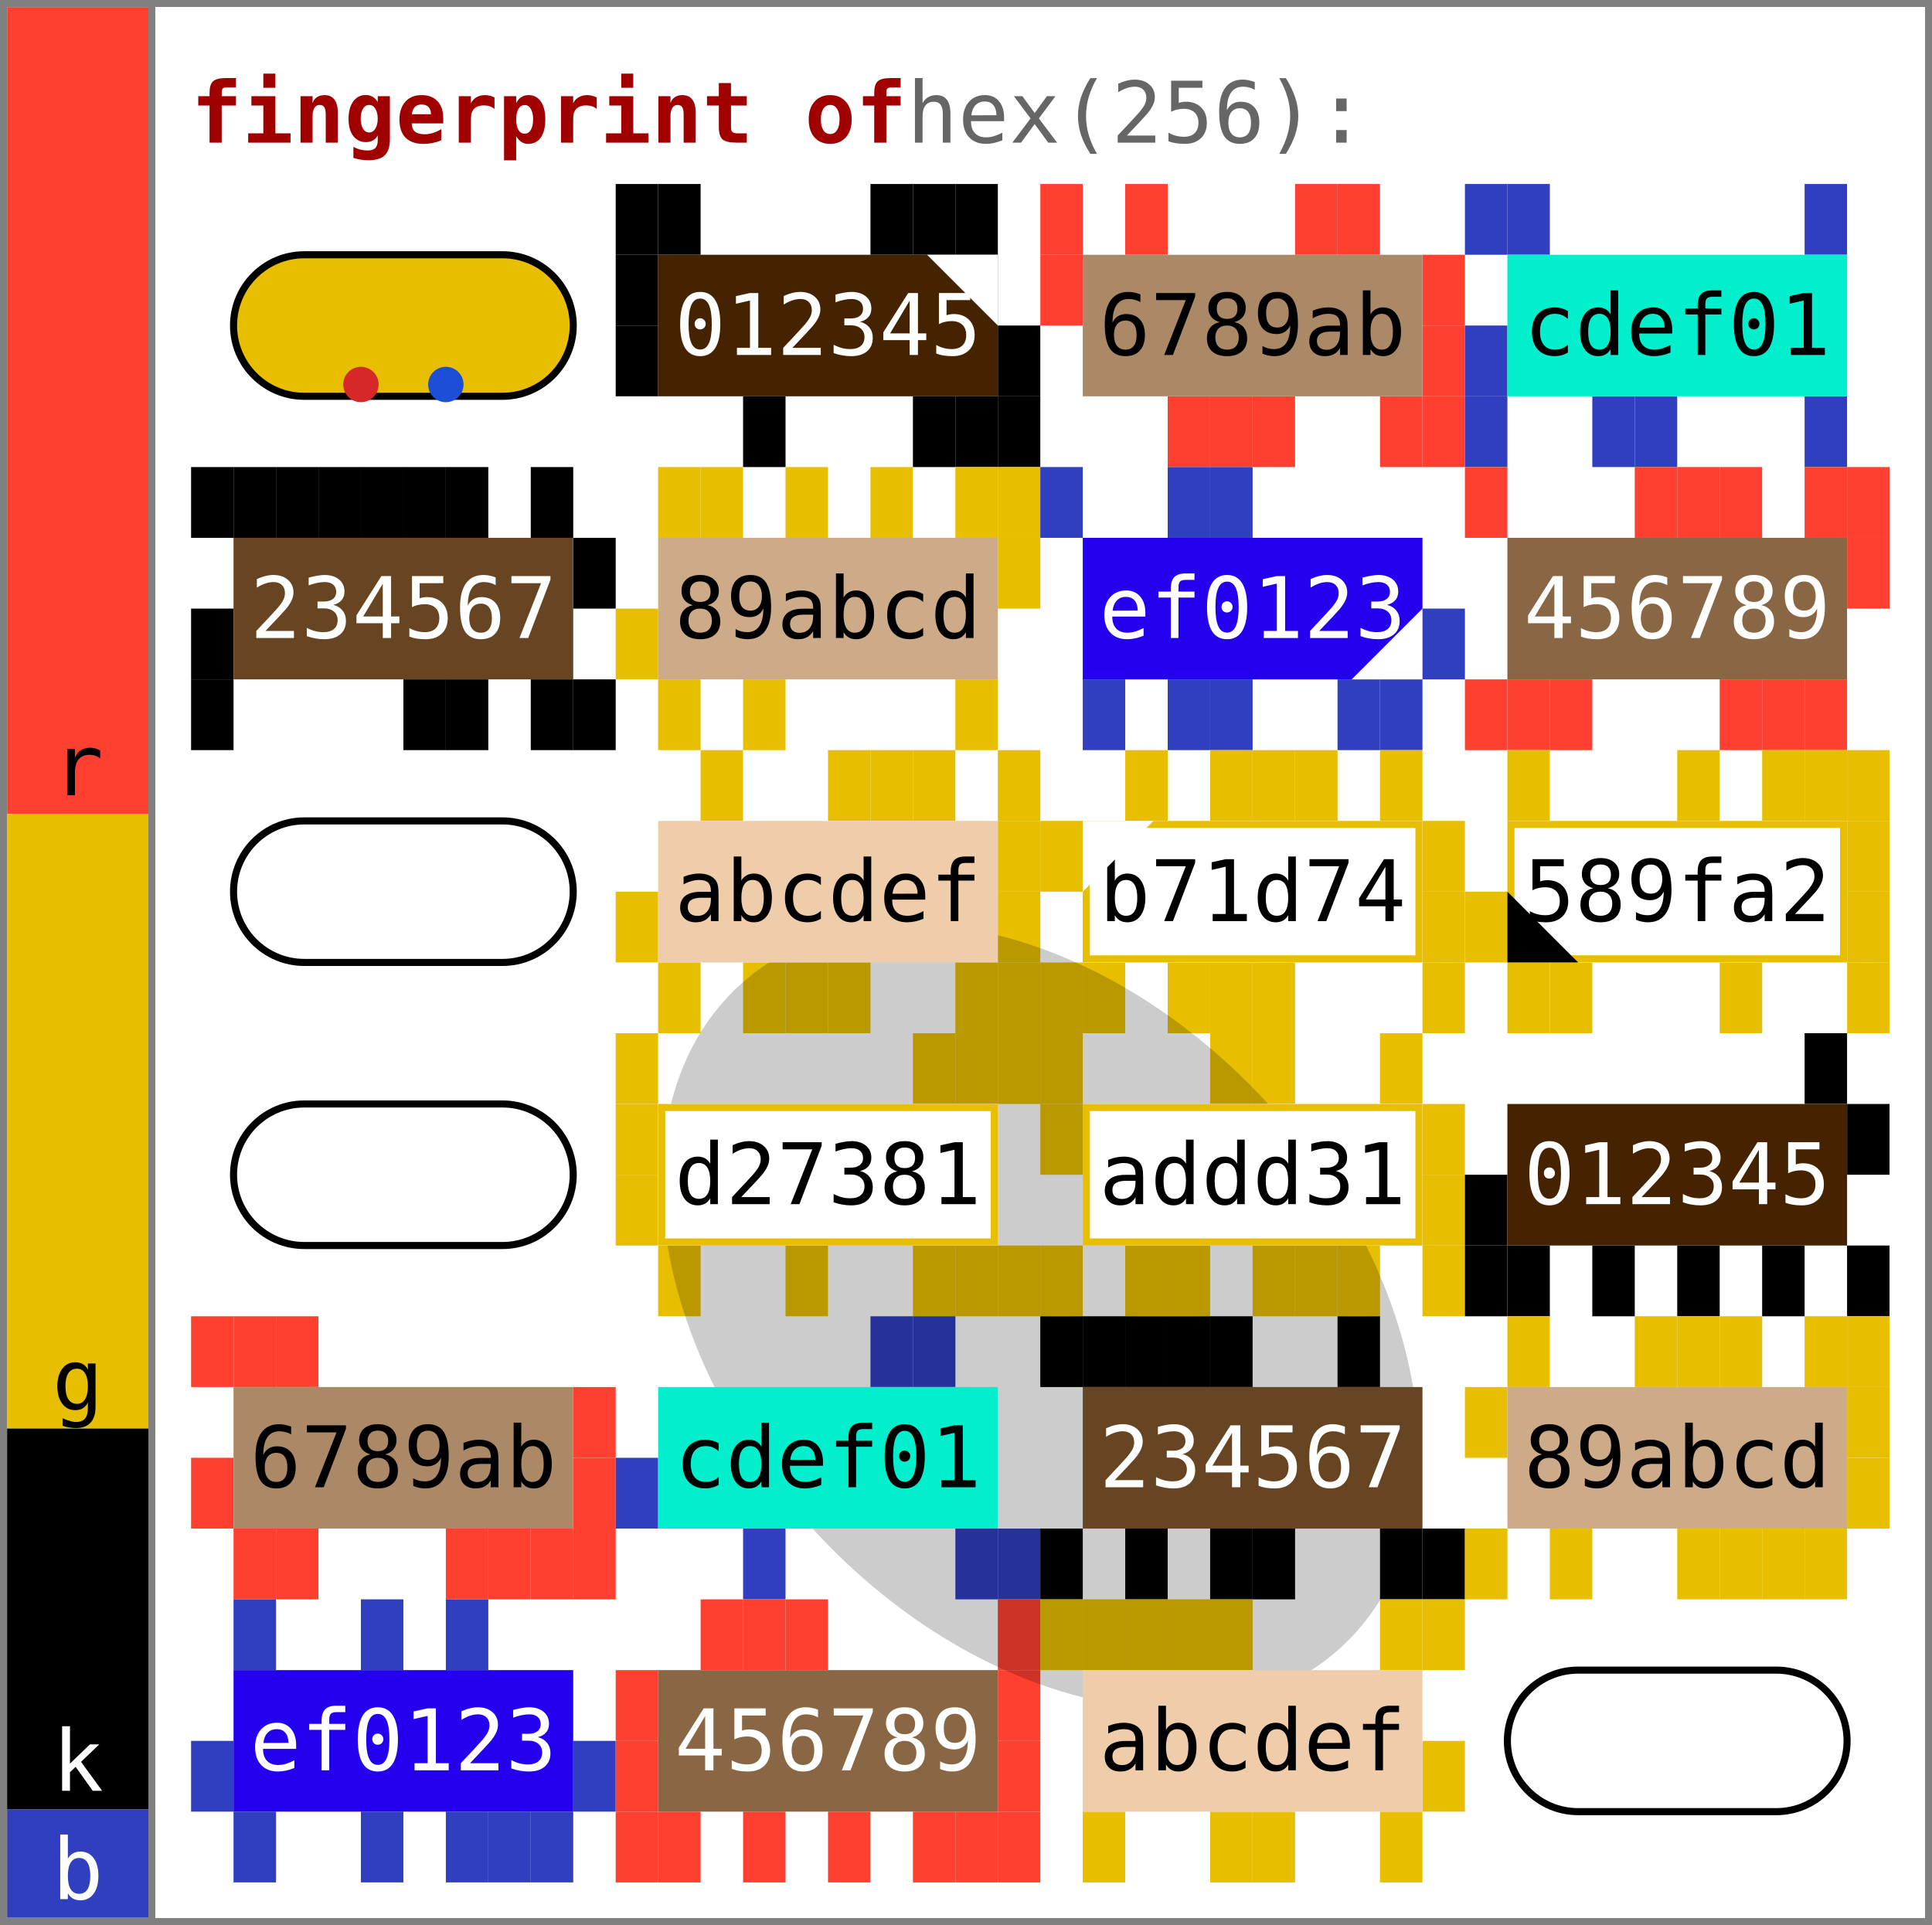
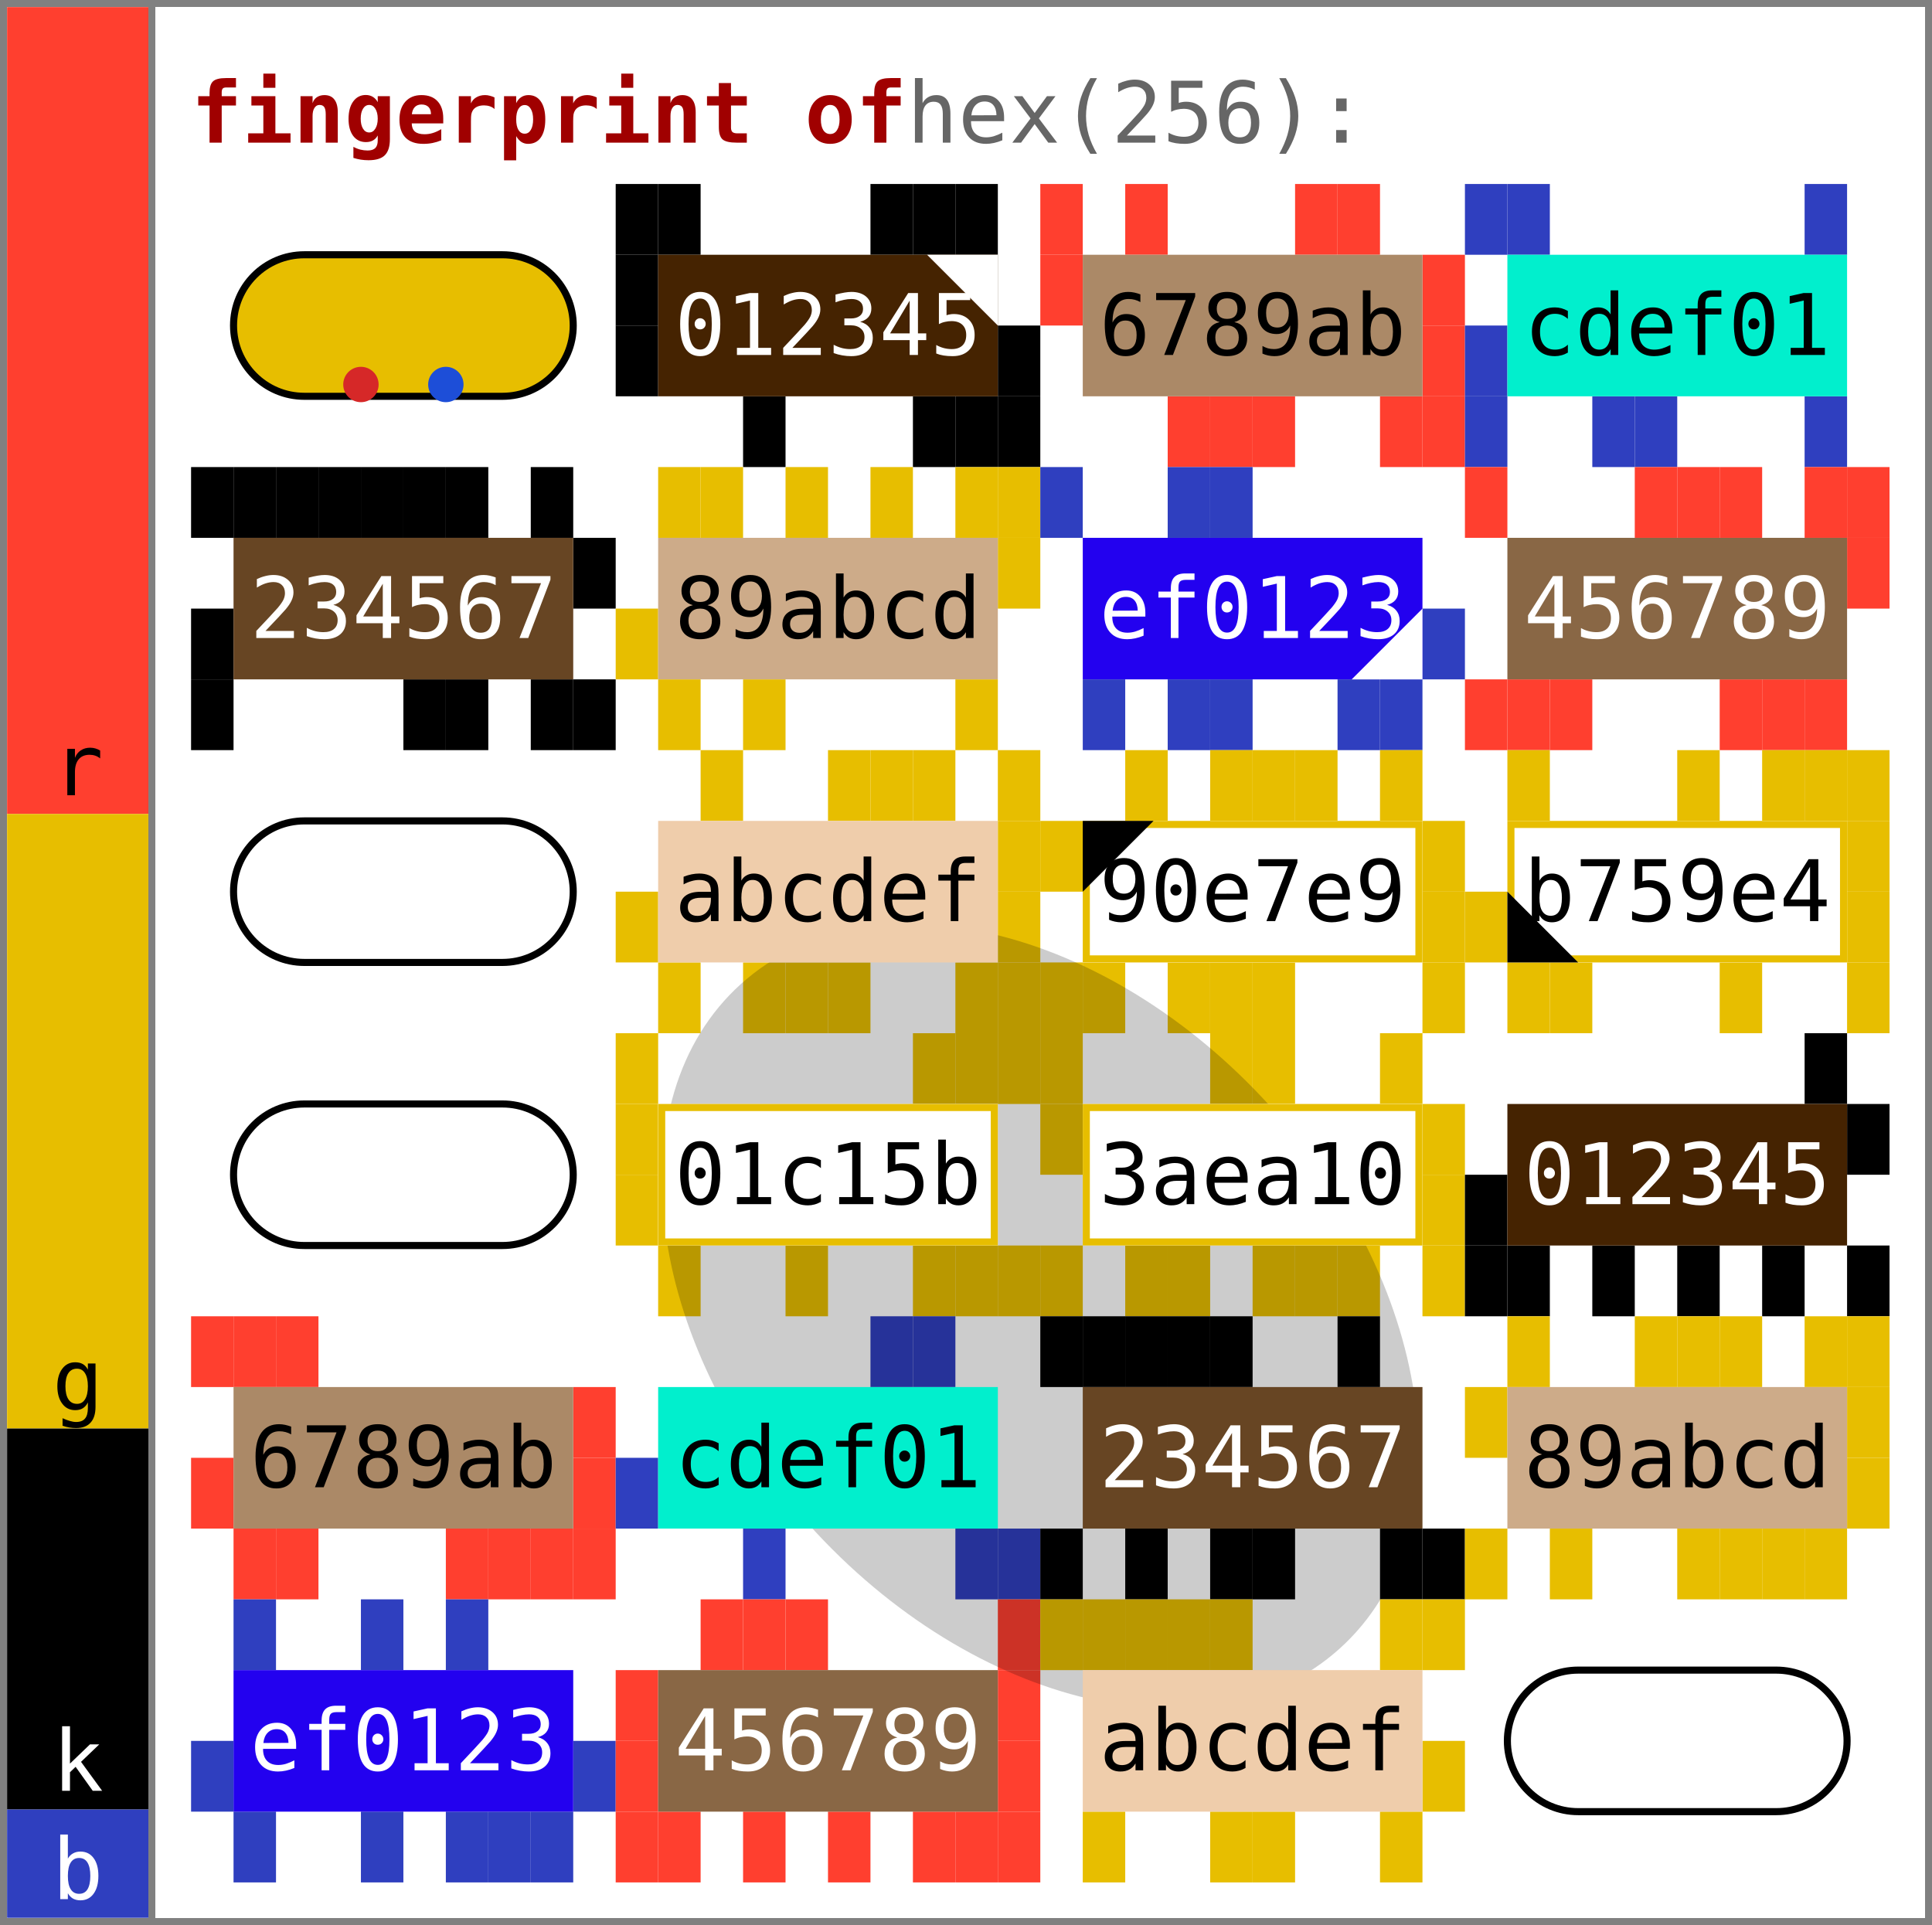
<svg xmlns="http://www.w3.org/2000/svg" width="273.0" height="272.0" viewBox="0 0 273.0 272.0" data-entviz-version="v6" data-entviz-lib="0.6.0" data-input-bytes="256" data-cols="4" data-rows="6" data-truncated="true">
  <defs>
    <clipPath id="grid-clip-c479c3873cc56621-4x6">
      <rect x="27.0" y="26.0" width="240.0" height="240.0" />
    </clipPath>
  </defs>
  <rect x="0" y="0" width="273.0" height="272.0" fill="#ffffff" />
  <g data-channel="grid">
    <rect x="27.0" y="26.0" width="240.0" height="240.0" fill="#ffffff" />
    <g>
      <rect x="87.0" y="26.0" width="6.0" height="10.0" fill="#000000" />
      <rect x="93.0" y="26.0" width="6.0" height="10.0" fill="#000000" />
      <rect x="123.0" y="26.0" width="6.0" height="10.0" fill="#000000" />
      <rect x="129.0" y="26.0" width="6.0" height="10.0" fill="#000000" />
      <rect x="135.0" y="26.0" width="6.0" height="10.0" fill="#000000" />
      <rect x="141.0" y="46.0" width="6.0" height="10.0" fill="#000000" />
      <rect x="141.0" y="56.0" width="6.0" height="10.0" fill="#000000" />
      <rect x="135.0" y="56.0" width="6.0" height="10.0" fill="#000000" />
      <rect x="129.0" y="56.0" width="6.0" height="10.0" fill="#000000" />
      <rect x="105.0" y="56.0" width="6.0" height="10.0" fill="#000000" />
      <rect x="87.0" y="46.0" width="6.0" height="10.0" fill="#000000" />
      <rect x="87.0" y="36.0" width="6.0" height="10.0" fill="#000000" />
      <rect x="147.0" y="26.0" width="6.0" height="10.0" fill="#ff3f2f" />
      <rect x="159.0" y="26.0" width="6.0" height="10.0" fill="#ff3f2f" />
      <rect x="183.0" y="26.0" width="6.0" height="10.0" fill="#ff3f2f" />
      <rect x="189.0" y="26.0" width="6.0" height="10.0" fill="#ff3f2f" />
      <rect x="201.0" y="36.0" width="6.0" height="10.0" fill="#ff3f2f" />
      <rect x="201.0" y="46.0" width="6.0" height="10.0" fill="#ff3f2f" />
      <rect x="201.0" y="56.0" width="6.0" height="10.0" fill="#ff3f2f" />
      <rect x="195.0" y="56.0" width="6.0" height="10.0" fill="#ff3f2f" />
      <rect x="177.0" y="56.0" width="6.0" height="10.0" fill="#ff3f2f" />
      <rect x="171.0" y="56.0" width="6.0" height="10.0" fill="#ff3f2f" />
      <rect x="165.0" y="56.0" width="6.0" height="10.0" fill="#ff3f2f" />
      <rect x="147.0" y="36.0" width="6.0" height="10.0" fill="#ff3f2f" />
      <rect x="207.0" y="26.0" width="6.0" height="10.0" fill="#2f3fbf" />
      <rect x="213.0" y="26.0" width="6.0" height="10.0" fill="#2f3fbf" />
      <rect x="255.0" y="26.0" width="6.0" height="10.0" fill="#2f3fbf" />
      <rect x="255.0" y="56.0" width="6.0" height="10.0" fill="#2f3fbf" />
      <rect x="231.0" y="56.0" width="6.0" height="10.0" fill="#2f3fbf" />
      <rect x="225.0" y="56.0" width="6.0" height="10.0" fill="#2f3fbf" />
      <rect x="207.0" y="56.0" width="6.0" height="10.0" fill="#2f3fbf" />
      <rect x="207.0" y="46.0" width="6.0" height="10.0" fill="#2f3fbf" />
      <rect x="27.0" y="66.0" width="6.0" height="10.0" fill="#000000" />
      <rect x="33.0" y="66.0" width="6.0" height="10.0" fill="#000000" />
      <rect x="39.0" y="66.0" width="6.0" height="10.0" fill="#000000" />
      <rect x="45.0" y="66.0" width="6.0" height="10.0" fill="#000000" />
      <rect x="51.0" y="66.0" width="6.0" height="10.0" fill="#000000" />
      <rect x="57.0" y="66.0" width="6.0" height="10.0" fill="#000000" />
      <rect x="63.0" y="66.0" width="6.0" height="10.0" fill="#000000" />
      <rect x="75.0" y="66.0" width="6.0" height="10.0" fill="#000000" />
      <rect x="81.0" y="76.0" width="6.0" height="10.0" fill="#000000" />
      <rect x="81.0" y="96.0" width="6.0" height="10.0" fill="#000000" />
      <rect x="75.0" y="96.0" width="6.0" height="10.0" fill="#000000" />
      <rect x="63.0" y="96.0" width="6.0" height="10.0" fill="#000000" />
      <rect x="57.0" y="96.0" width="6.0" height="10.0" fill="#000000" />
      <rect x="27.0" y="96.0" width="6.0" height="10.0" fill="#000000" />
      <rect x="27.0" y="86.0" width="6.0" height="10.0" fill="#000000" />
      <rect x="93.0" y="66.0" width="6.0" height="10.0" fill="#e7be00" />
      <rect x="99.0" y="66.0" width="6.0" height="10.0" fill="#e7be00" />
      <rect x="111.0" y="66.0" width="6.0" height="10.0" fill="#e7be00" />
      <rect x="123.0" y="66.0" width="6.0" height="10.0" fill="#e7be00" />
      <rect x="135.0" y="66.0" width="6.0" height="10.0" fill="#e7be00" />
      <rect x="141.0" y="66.0" width="6.0" height="10.0" fill="#e7be00" />
      <rect x="141.0" y="76.0" width="6.0" height="10.0" fill="#e7be00" />
      <rect x="135.0" y="96.0" width="6.0" height="10.0" fill="#e7be00" />
      <rect x="105.0" y="96.0" width="6.0" height="10.0" fill="#e7be00" />
      <rect x="93.0" y="96.0" width="6.0" height="10.0" fill="#e7be00" />
      <rect x="87.0" y="86.0" width="6.0" height="10.0" fill="#e7be00" />
      <rect x="147.0" y="66.0" width="6.0" height="10.0" fill="#2f3fbf" />
      <rect x="165.0" y="66.0" width="6.0" height="10.0" fill="#2f3fbf" />
      <rect x="171.0" y="66.0" width="6.0" height="10.0" fill="#2f3fbf" />
      <rect x="201.0" y="86.0" width="6.0" height="10.0" fill="#2f3fbf" />
      <rect x="195.0" y="96.0" width="6.0" height="10.0" fill="#2f3fbf" />
      <rect x="189.0" y="96.0" width="6.0" height="10.0" fill="#2f3fbf" />
      <rect x="171.0" y="96.0" width="6.0" height="10.0" fill="#2f3fbf" />
      <rect x="165.0" y="96.0" width="6.0" height="10.0" fill="#2f3fbf" />
      <rect x="153.0" y="96.0" width="6.0" height="10.0" fill="#2f3fbf" />
      <rect x="207.0" y="66.0" width="6.0" height="10.0" fill="#ff3f2f" />
      <rect x="231.0" y="66.0" width="6.0" height="10.0" fill="#ff3f2f" />
      <rect x="237.0" y="66.0" width="6.0" height="10.0" fill="#ff3f2f" />
      <rect x="243.0" y="66.0" width="6.0" height="10.0" fill="#ff3f2f" />
      <rect x="255.0" y="66.0" width="6.0" height="10.0" fill="#ff3f2f" />
      <rect x="261.0" y="66.0" width="6.0" height="10.0" fill="#ff3f2f" />
      <rect x="261.0" y="76.0" width="6.0" height="10.0" fill="#ff3f2f" />
      <rect x="255.0" y="96.0" width="6.0" height="10.0" fill="#ff3f2f" />
      <rect x="249.0" y="96.0" width="6.0" height="10.0" fill="#ff3f2f" />
      <rect x="243.0" y="96.0" width="6.0" height="10.0" fill="#ff3f2f" />
      <rect x="219.0" y="96.0" width="6.0" height="10.0" fill="#ff3f2f" />
      <rect x="213.0" y="96.0" width="6.0" height="10.0" fill="#ff3f2f" />
      <rect x="207.0" y="96.0" width="6.0" height="10.0" fill="#ff3f2f" />
      <rect x="99.0" y="106.0" width="6.0" height="10.0" fill="#e7be00" />
      <rect x="117.0" y="106.0" width="6.0" height="10.0" fill="#e7be00" />
      <rect x="123.0" y="106.0" width="6.0" height="10.0" fill="#e7be00" />
      <rect x="129.0" y="106.0" width="6.0" height="10.0" fill="#e7be00" />
      <rect x="141.0" y="106.0" width="6.0" height="10.0" fill="#e7be00" />
      <rect x="141.0" y="116.0" width="6.0" height="10.0" fill="#e7be00" />
      <rect x="141.0" y="126.0" width="6.0" height="10.0" fill="#e7be00" />
      <rect x="141.0" y="136.0" width="6.0" height="10.0" fill="#e7be00" />
      <rect x="135.0" y="136.0" width="6.0" height="10.0" fill="#e7be00" />
      <rect x="117.0" y="136.0" width="6.0" height="10.0" fill="#e7be00" />
      <rect x="111.0" y="136.0" width="6.0" height="10.0" fill="#e7be00" />
      <rect x="105.0" y="136.0" width="6.0" height="10.0" fill="#e7be00" />
      <rect x="93.0" y="136.0" width="6.0" height="10.0" fill="#e7be00" />
      <rect x="87.0" y="126.0" width="6.0" height="10.0" fill="#e7be00" />
      <rect x="159.0" y="106.0" width="6.0" height="10.0" fill="#e7be00" />
      <rect x="171.0" y="106.0" width="6.0" height="10.0" fill="#e7be00" />
      <rect x="177.0" y="106.0" width="6.0" height="10.0" fill="#e7be00" />
      <rect x="183.0" y="106.0" width="6.0" height="10.0" fill="#e7be00" />
      <rect x="195.0" y="106.0" width="6.0" height="10.0" fill="#e7be00" />
      <rect x="201.0" y="116.0" width="6.0" height="10.0" fill="#e7be00" />
      <rect x="201.0" y="126.0" width="6.0" height="10.0" fill="#e7be00" />
      <rect x="201.0" y="136.0" width="6.0" height="10.0" fill="#e7be00" />
      <rect x="177.0" y="136.0" width="6.0" height="10.0" fill="#e7be00" />
      <rect x="171.0" y="136.0" width="6.0" height="10.0" fill="#e7be00" />
      <rect x="165.0" y="136.0" width="6.0" height="10.0" fill="#e7be00" />
      <rect x="153.0" y="136.0" width="6.0" height="10.0" fill="#e7be00" />
      <rect x="147.0" y="136.0" width="6.0" height="10.0" fill="#e7be00" />
      <rect x="147.0" y="116.0" width="6.0" height="10.0" fill="#e7be00" />
      <rect x="213.0" y="106.0" width="6.0" height="10.0" fill="#e7be00" />
      <rect x="237.0" y="106.0" width="6.0" height="10.0" fill="#e7be00" />
      <rect x="249.0" y="106.0" width="6.0" height="10.0" fill="#e7be00" />
      <rect x="255.0" y="106.0" width="6.0" height="10.0" fill="#e7be00" />
      <rect x="261.0" y="106.0" width="6.0" height="10.0" fill="#e7be00" />
      <rect x="261.0" y="116.0" width="6.0" height="10.0" fill="#e7be00" />
      <rect x="261.0" y="126.0" width="6.0" height="10.0" fill="#e7be00" />
      <rect x="261.0" y="136.0" width="6.0" height="10.0" fill="#e7be00" />
      <rect x="243.0" y="136.0" width="6.0" height="10.0" fill="#e7be00" />
      <rect x="219.0" y="136.0" width="6.0" height="10.0" fill="#e7be00" />
      <rect x="213.0" y="136.0" width="6.0" height="10.0" fill="#e7be00" />
      <rect x="207.0" y="126.0" width="6.0" height="10.0" fill="#e7be00" />
      <rect x="87.0" y="146.0" width="6.0" height="10.0" fill="#e7be00" />
      <rect x="129.0" y="146.0" width="6.0" height="10.0" fill="#e7be00" />
      <rect x="135.0" y="146.0" width="6.0" height="10.0" fill="#e7be00" />
      <rect x="141.0" y="146.0" width="6.0" height="10.0" fill="#e7be00" />
      <rect x="141.0" y="176.0" width="6.0" height="10.0" fill="#e7be00" />
      <rect x="135.0" y="176.0" width="6.0" height="10.0" fill="#e7be00" />
      <rect x="129.0" y="176.0" width="6.0" height="10.0" fill="#e7be00" />
      <rect x="111.0" y="176.0" width="6.0" height="10.0" fill="#e7be00" />
      <rect x="93.0" y="176.0" width="6.0" height="10.0" fill="#e7be00" />
      <rect x="87.0" y="166.0" width="6.0" height="10.0" fill="#e7be00" />
      <rect x="87.0" y="156.0" width="6.0" height="10.0" fill="#e7be00" />
      <rect x="147.0" y="146.0" width="6.0" height="10.0" fill="#e7be00" />
      <rect x="171.0" y="146.0" width="6.0" height="10.0" fill="#e7be00" />
      <rect x="177.0" y="146.0" width="6.0" height="10.0" fill="#e7be00" />
      <rect x="195.0" y="146.0" width="6.0" height="10.0" fill="#e7be00" />
      <rect x="201.0" y="156.0" width="6.0" height="10.0" fill="#e7be00" />
      <rect x="201.0" y="166.0" width="6.0" height="10.0" fill="#e7be00" />
      <rect x="201.0" y="176.0" width="6.0" height="10.0" fill="#e7be00" />
      <rect x="189.0" y="176.0" width="6.0" height="10.0" fill="#e7be00" />
      <rect x="183.0" y="176.0" width="6.0" height="10.0" fill="#e7be00" />
      <rect x="177.0" y="176.0" width="6.0" height="10.0" fill="#e7be00" />
      <rect x="165.0" y="176.0" width="6.0" height="10.0" fill="#e7be00" />
      <rect x="159.0" y="176.0" width="6.0" height="10.0" fill="#e7be00" />
      <rect x="147.0" y="176.0" width="6.0" height="10.0" fill="#e7be00" />
      <rect x="147.0" y="156.0" width="6.0" height="10.0" fill="#e7be00" />
      <rect x="255.0" y="146.0" width="6.0" height="10.0" fill="#000000" />
      <rect x="261.0" y="156.0" width="6.0" height="10.0" fill="#000000" />
      <rect x="261.0" y="176.0" width="6.0" height="10.0" fill="#000000" />
      <rect x="249.0" y="176.0" width="6.0" height="10.0" fill="#000000" />
      <rect x="237.0" y="176.0" width="6.0" height="10.0" fill="#000000" />
      <rect x="225.0" y="176.0" width="6.0" height="10.0" fill="#000000" />
      <rect x="213.0" y="176.0" width="6.0" height="10.0" fill="#000000" />
      <rect x="207.0" y="176.0" width="6.0" height="10.0" fill="#000000" />
      <rect x="207.0" y="166.0" width="6.0" height="10.0" fill="#000000" />
      <rect x="27.0" y="186.0" width="6.0" height="10.0" fill="#ff3f2f" />
      <rect x="33.0" y="186.0" width="6.0" height="10.0" fill="#ff3f2f" />
      <rect x="39.0" y="186.0" width="6.0" height="10.0" fill="#ff3f2f" />
      <rect x="81.0" y="196.0" width="6.0" height="10.0" fill="#ff3f2f" />
      <rect x="81.0" y="206.0" width="6.0" height="10.0" fill="#ff3f2f" />
      <rect x="81.0" y="216.0" width="6.0" height="10.0" fill="#ff3f2f" />
      <rect x="75.0" y="216.0" width="6.0" height="10.0" fill="#ff3f2f" />
      <rect x="69.0" y="216.0" width="6.0" height="10.0" fill="#ff3f2f" />
      <rect x="63.0" y="216.0" width="6.0" height="10.0" fill="#ff3f2f" />
      <rect x="39.0" y="216.0" width="6.0" height="10.0" fill="#ff3f2f" />
      <rect x="33.0" y="216.0" width="6.0" height="10.0" fill="#ff3f2f" />
      <rect x="27.0" y="206.0" width="6.0" height="10.0" fill="#ff3f2f" />
      <rect x="123.0" y="186.0" width="6.0" height="10.0" fill="#2f3fbf" />
      <rect x="129.0" y="186.0" width="6.0" height="10.0" fill="#2f3fbf" />
      <rect x="141.0" y="216.0" width="6.0" height="10.0" fill="#2f3fbf" />
      <rect x="135.0" y="216.0" width="6.0" height="10.0" fill="#2f3fbf" />
      <rect x="105.0" y="216.0" width="6.0" height="10.0" fill="#2f3fbf" />
      <rect x="87.0" y="206.0" width="6.0" height="10.0" fill="#2f3fbf" />
      <rect x="147.0" y="186.0" width="6.0" height="10.0" fill="#000000" />
      <rect x="153.0" y="186.0" width="6.0" height="10.0" fill="#000000" />
      <rect x="159.0" y="186.0" width="6.0" height="10.0" fill="#000000" />
      <rect x="165.0" y="186.0" width="6.0" height="10.0" fill="#000000" />
      <rect x="171.0" y="186.0" width="6.0" height="10.0" fill="#000000" />
      <rect x="189.0" y="186.0" width="6.0" height="10.0" fill="#000000" />
      <rect x="201.0" y="216.0" width="6.0" height="10.0" fill="#000000" />
      <rect x="195.0" y="216.0" width="6.0" height="10.0" fill="#000000" />
      <rect x="177.0" y="216.0" width="6.0" height="10.0" fill="#000000" />
      <rect x="171.0" y="216.0" width="6.0" height="10.0" fill="#000000" />
      <rect x="159.0" y="216.0" width="6.0" height="10.0" fill="#000000" />
      <rect x="147.0" y="216.0" width="6.0" height="10.0" fill="#000000" />
      <rect x="213.0" y="186.0" width="6.0" height="10.0" fill="#e7be00" />
      <rect x="231.0" y="186.0" width="6.0" height="10.0" fill="#e7be00" />
      <rect x="237.0" y="186.0" width="6.0" height="10.0" fill="#e7be00" />
      <rect x="243.0" y="186.0" width="6.0" height="10.0" fill="#e7be00" />
      <rect x="255.0" y="186.0" width="6.0" height="10.0" fill="#e7be00" />
      <rect x="261.0" y="186.0" width="6.0" height="10.0" fill="#e7be00" />
      <rect x="261.0" y="196.0" width="6.0" height="10.0" fill="#e7be00" />
      <rect x="261.0" y="206.0" width="6.0" height="10.0" fill="#e7be00" />
      <rect x="255.0" y="216.0" width="6.0" height="10.0" fill="#e7be00" />
      <rect x="249.0" y="216.0" width="6.0" height="10.0" fill="#e7be00" />
      <rect x="243.0" y="216.0" width="6.0" height="10.0" fill="#e7be00" />
      <rect x="237.0" y="216.0" width="6.0" height="10.0" fill="#e7be00" />
      <rect x="219.0" y="216.0" width="6.0" height="10.0" fill="#e7be00" />
      <rect x="207.0" y="216.0" width="6.0" height="10.0" fill="#e7be00" />
      <rect x="207.0" y="196.0" width="6.0" height="10.0" fill="#e7be00" />
      <rect x="33.0" y="226.0" width="6.0" height="10.0" fill="#2f3fbf" />
      <rect x="51.0" y="226.0" width="6.0" height="10.0" fill="#2f3fbf" />
      <rect x="63.0" y="226.0" width="6.0" height="10.0" fill="#2f3fbf" />
      <rect x="81.0" y="246.0" width="6.0" height="10.0" fill="#2f3fbf" />
      <rect x="75.0" y="256.0" width="6.0" height="10.0" fill="#2f3fbf" />
      <rect x="69.0" y="256.0" width="6.0" height="10.0" fill="#2f3fbf" />
      <rect x="63.0" y="256.0" width="6.0" height="10.0" fill="#2f3fbf" />
      <rect x="51.0" y="256.0" width="6.0" height="10.0" fill="#2f3fbf" />
      <rect x="33.0" y="256.0" width="6.0" height="10.0" fill="#2f3fbf" />
      <rect x="27.0" y="246.0" width="6.0" height="10.0" fill="#2f3fbf" />
      <rect x="99.0" y="226.0" width="6.0" height="10.0" fill="#ff3f2f" />
      <rect x="105.0" y="226.0" width="6.0" height="10.0" fill="#ff3f2f" />
      <rect x="111.0" y="226.0" width="6.0" height="10.0" fill="#ff3f2f" />
      <rect x="141.0" y="226.0" width="6.0" height="10.0" fill="#ff3f2f" />
      <rect x="141.0" y="236.0" width="6.0" height="10.0" fill="#ff3f2f" />
      <rect x="141.0" y="246.0" width="6.0" height="10.0" fill="#ff3f2f" />
      <rect x="141.0" y="256.0" width="6.0" height="10.0" fill="#ff3f2f" />
      <rect x="135.0" y="256.0" width="6.0" height="10.0" fill="#ff3f2f" />
      <rect x="129.0" y="256.0" width="6.0" height="10.0" fill="#ff3f2f" />
      <rect x="117.0" y="256.0" width="6.0" height="10.0" fill="#ff3f2f" />
      <rect x="105.0" y="256.0" width="6.0" height="10.0" fill="#ff3f2f" />
      <rect x="93.0" y="256.0" width="6.0" height="10.0" fill="#ff3f2f" />
      <rect x="87.0" y="256.0" width="6.0" height="10.0" fill="#ff3f2f" />
      <rect x="87.0" y="246.0" width="6.0" height="10.0" fill="#ff3f2f" />
      <rect x="87.0" y="236.0" width="6.0" height="10.0" fill="#ff3f2f" />
      <rect x="147.0" y="226.0" width="6.0" height="10.0" fill="#e7be00" />
      <rect x="153.0" y="226.0" width="6.0" height="10.0" fill="#e7be00" />
      <rect x="159.0" y="226.0" width="6.0" height="10.0" fill="#e7be00" />
      <rect x="165.0" y="226.0" width="6.0" height="10.0" fill="#e7be00" />
      <rect x="171.0" y="226.0" width="6.0" height="10.0" fill="#e7be00" />
      <rect x="195.0" y="226.0" width="6.0" height="10.0" fill="#e7be00" />
      <rect x="201.0" y="226.0" width="6.0" height="10.0" fill="#e7be00" />
      <rect x="201.0" y="246.0" width="6.0" height="10.0" fill="#e7be00" />
      <rect x="195.0" y="256.0" width="6.0" height="10.0" fill="#e7be00" />
      <rect x="177.0" y="256.0" width="6.0" height="10.0" fill="#e7be00" />
      <rect x="171.0" y="256.0" width="6.0" height="10.0" fill="#e7be00" />
      <rect x="153.0" y="256.0" width="6.0" height="10.0" fill="#e7be00" />
    </g>
    <g clip-path="url(#grid-clip-c479c3873cc56621-4x6)" data-channel="ellipse" data-ellipse-anchor-x="147.0" data-ellipse-anchor-y="186.0" data-ellipse-rx="63.199999999999996" data-ellipse-ry="44.0" data-ellipse-rotation-deg="48.0">
      <ellipse cx="147.0" cy="186.0" rx="63.2" ry="44.0" transform="rotate(48.0 147.0 186.0)" fill="#000000" fill-opacity="0.2" />
    </g>
    <g>
      <g data-channel="cell" data-cell-index="0" data-cell-row="0" data-cell-col="0" data-cell-blank="true" data-cell-blank-map="true">
        <rect x="33.0" y="36.0" width="48.0" height="20.0" rx="10.0" ry="10.0" fill="#e7be00" stroke="#000000" stroke-width="1" />
        <circle cx="51.0" cy="54.333" r="2.5" fill="#d62828" data-blank-map-max="true" />
        <circle cx="63.0" cy="54.333" r="2.5" fill="#1d4ed8" data-blank-map-min="true" />
      </g>
      <g data-channel="cell" data-cell-index="1" data-cell-row="0" data-cell-col="1" data-cell-quartile="2">
        <rect x="93.0" y="36.0" width="48.0" height="20.0" fill="#452301" />
        <text x="117.0" y="46.0" fill="#ffffff" style="font-family: &quot;JetBrains Mono&quot;, &quot;Menlo&quot;, &quot;Consolas&quot;, &quot;DejaVu Sans Mono&quot;, &quot;Liberation Mono&quot;, &quot;Roboto Mono&quot;, &quot;Noto Sans Mono&quot;, monospace; font-size: 12.0px;" text-anchor="middle" dominant-baseline="central">012345</text>
        <polygon points="141.0,36.0 131.0,36.0 141.0,46.0" fill="#ffffff" />
      </g>
      <g data-channel="cell" data-cell-index="2" data-cell-row="0" data-cell-col="2">
        <rect x="153.0" y="36.0" width="48.0" height="20.0" fill="#ab8967" />
        <text x="177.0" y="46.0" fill="#000000" style="font-family: &quot;JetBrains Mono&quot;, &quot;Menlo&quot;, &quot;Consolas&quot;, &quot;DejaVu Sans Mono&quot;, &quot;Liberation Mono&quot;, &quot;Roboto Mono&quot;, &quot;Noto Sans Mono&quot;, monospace; font-size: 12.0px;" text-anchor="middle" dominant-baseline="central">6789ab</text>
      </g>
      <g data-channel="cell" data-cell-index="3" data-cell-row="0" data-cell-col="3">
        <rect x="213.0" y="36.0" width="48.0" height="20.0" fill="#01efcd" />
        <text x="237.0" y="46.0" fill="#000000" style="font-family: &quot;JetBrains Mono&quot;, &quot;Menlo&quot;, &quot;Consolas&quot;, &quot;DejaVu Sans Mono&quot;, &quot;Liberation Mono&quot;, &quot;Roboto Mono&quot;, &quot;Noto Sans Mono&quot;, monospace; font-size: 12.0px;" text-anchor="middle" dominant-baseline="central">cdef01</text>
      </g>
      <g data-channel="cell" data-cell-index="4" data-cell-row="1" data-cell-col="0">
        <rect x="33.0" y="76.0" width="48.0" height="20.0" fill="#674523" />
        <text x="57.0" y="86.0" fill="#ffffff" style="font-family: &quot;JetBrains Mono&quot;, &quot;Menlo&quot;, &quot;Consolas&quot;, &quot;DejaVu Sans Mono&quot;, &quot;Liberation Mono&quot;, &quot;Roboto Mono&quot;, &quot;Noto Sans Mono&quot;, monospace; font-size: 12.0px;" text-anchor="middle" dominant-baseline="central">234567</text>
      </g>
      <g data-channel="cell" data-cell-index="5" data-cell-row="1" data-cell-col="1">
        <rect x="93.0" y="76.0" width="48.0" height="20.0" fill="#cdab89" />
        <text x="117.0" y="86.0" fill="#000000" style="font-family: &quot;JetBrains Mono&quot;, &quot;Menlo&quot;, &quot;Consolas&quot;, &quot;DejaVu Sans Mono&quot;, &quot;Liberation Mono&quot;, &quot;Roboto Mono&quot;, &quot;Noto Sans Mono&quot;, monospace; font-size: 12.0px;" text-anchor="middle" dominant-baseline="central">89abcd</text>
      </g>
      <g data-channel="cell" data-cell-index="6" data-cell-row="1" data-cell-col="2" data-cell-quartile="3">
        <rect x="153.0" y="76.0" width="48.0" height="20.0" fill="#2301ef" />
        <text x="177.0" y="86.0" fill="#ffffff" style="font-family: &quot;JetBrains Mono&quot;, &quot;Menlo&quot;, &quot;Consolas&quot;, &quot;DejaVu Sans Mono&quot;, &quot;Liberation Mono&quot;, &quot;Roboto Mono&quot;, &quot;Noto Sans Mono&quot;, monospace; font-size: 12.0px;" text-anchor="middle" dominant-baseline="central">ef0123</text>
        <polygon points="201.0,96.0 201.0,86.0 191.0,96.0" fill="#ffffff" />
      </g>
      <g data-channel="cell" data-cell-index="7" data-cell-row="1" data-cell-col="3">
        <rect x="213.0" y="76.0" width="48.0" height="20.0" fill="#896745" />
        <text x="237.0" y="86.0" fill="#ffffff" style="font-family: &quot;JetBrains Mono&quot;, &quot;Menlo&quot;, &quot;Consolas&quot;, &quot;DejaVu Sans Mono&quot;, &quot;Liberation Mono&quot;, &quot;Roboto Mono&quot;, &quot;Noto Sans Mono&quot;, monospace; font-size: 12.0px;" text-anchor="middle" dominant-baseline="central">456789</text>
      </g>
      <g data-channel="cell" data-cell-index="8" data-cell-row="2" data-cell-col="0" data-cell-blank="true">
        <rect x="33.0" y="116.0" width="48.0" height="20.0" rx="10.0" ry="10.0" fill="none" stroke="#000000" stroke-width="1" />
      </g>
      <g data-channel="cell" data-cell-index="9" data-cell-row="2" data-cell-col="1">
        <rect x="93.0" y="116.0" width="48.0" height="20.0" fill="#efcdab" />
        <text x="117.0" y="126.0" fill="#000000" style="font-family: &quot;JetBrains Mono&quot;, &quot;Menlo&quot;, &quot;Consolas&quot;, &quot;DejaVu Sans Mono&quot;, &quot;Liberation Mono&quot;, &quot;Roboto Mono&quot;, &quot;Noto Sans Mono&quot;, monospace; font-size: 12.0px;" text-anchor="middle" dominant-baseline="central">abcdef</text>
      </g>
      <g data-channel="cell" data-cell-index="10" data-cell-row="2" data-cell-col="2" data-cell-fingerprint="true" data-cell-quartile="1">
        <rect x="153.0" y="116.0" width="48.0" height="20.0" fill="#ffffff" />
        <rect x="153.5" y="116.5" width="47.0" height="19.0" fill="none" stroke="#e7be00" stroke-width="1" />
-         <text x="177.0" y="126.0" fill="#000000" style="font-family: &quot;JetBrains Mono&quot;, &quot;Menlo&quot;, &quot;Consolas&quot;, &quot;DejaVu Sans Mono&quot;, &quot;Liberation Mono&quot;, &quot;Roboto Mono&quot;, &quot;Noto Sans Mono&quot;, monospace; font-size: 12.0px;" text-anchor="middle" dominant-baseline="central">b71d74</text>
-         <polygon points="153.0,116.0 163.0,116.0 153.0,126.0" fill="#ffffff" />
+         <text x="177.0" y="126.0" fill="#000000" style="font-family: &quot;JetBrains Mono&quot;, &quot;Menlo&quot;, &quot;Consolas&quot;, &quot;DejaVu Sans Mono&quot;, &quot;Liberation Mono&quot;, &quot;Roboto Mono&quot;, &quot;Noto Sans Mono&quot;, monospace; font-size: 12.0px;" text-anchor="middle" dominant-baseline="central">90e7e9</text>
+         <polygon points="153.0,116.0 163.0,116.0 153.0,126.0" fill="#000000" />
      </g>
      <g data-channel="cell" data-cell-index="11" data-cell-row="2" data-cell-col="3" data-cell-fingerprint="true" data-cell-quartile="4">
        <rect x="213.0" y="116.0" width="48.0" height="20.0" fill="#ffffff" />
        <rect x="213.5" y="116.5" width="47.0" height="19.0" fill="none" stroke="#e7be00" stroke-width="1" />
-         <text x="237.0" y="126.0" fill="#000000" style="font-family: &quot;JetBrains Mono&quot;, &quot;Menlo&quot;, &quot;Consolas&quot;, &quot;DejaVu Sans Mono&quot;, &quot;Liberation Mono&quot;, &quot;Roboto Mono&quot;, &quot;Noto Sans Mono&quot;, monospace; font-size: 12.0px;" text-anchor="middle" dominant-baseline="central">589fa2</text>
+         <text x="237.0" y="126.0" fill="#000000" style="font-family: &quot;JetBrains Mono&quot;, &quot;Menlo&quot;, &quot;Consolas&quot;, &quot;DejaVu Sans Mono&quot;, &quot;Liberation Mono&quot;, &quot;Roboto Mono&quot;, &quot;Noto Sans Mono&quot;, monospace; font-size: 12.0px;" text-anchor="middle" dominant-baseline="central">b759e4</text>
        <polygon points="213.0,136.0 213.0,126.0 223.0,136.0" fill="#000000" />
      </g>
      <g data-channel="cell" data-cell-index="12" data-cell-row="3" data-cell-col="0" data-cell-blank="true">
        <rect x="33.0" y="156.0" width="48.0" height="20.0" rx="10.0" ry="10.0" fill="none" stroke="#000000" stroke-width="1" />
      </g>
      <g data-channel="cell" data-cell-index="13" data-cell-row="3" data-cell-col="1" data-cell-fingerprint="true">
        <rect x="93.0" y="156.0" width="48.0" height="20.0" fill="#ffffff" />
        <rect x="93.5" y="156.5" width="47.0" height="19.0" fill="none" stroke="#e7be00" stroke-width="1" />
-         <text x="117.0" y="166.0" fill="#000000" style="font-family: &quot;JetBrains Mono&quot;, &quot;Menlo&quot;, &quot;Consolas&quot;, &quot;DejaVu Sans Mono&quot;, &quot;Liberation Mono&quot;, &quot;Roboto Mono&quot;, &quot;Noto Sans Mono&quot;, monospace; font-size: 12.0px;" text-anchor="middle" dominant-baseline="central">d27381</text>
+         <text x="117.0" y="166.0" fill="#000000" style="font-family: &quot;JetBrains Mono&quot;, &quot;Menlo&quot;, &quot;Consolas&quot;, &quot;DejaVu Sans Mono&quot;, &quot;Liberation Mono&quot;, &quot;Roboto Mono&quot;, &quot;Noto Sans Mono&quot;, monospace; font-size: 12.0px;" text-anchor="middle" dominant-baseline="central">01c15b</text>
      </g>
      <g data-channel="cell" data-cell-index="14" data-cell-row="3" data-cell-col="2" data-cell-fingerprint="true">
        <rect x="153.0" y="156.0" width="48.0" height="20.0" fill="#ffffff" />
        <rect x="153.5" y="156.5" width="47.0" height="19.0" fill="none" stroke="#e7be00" stroke-width="1" />
-         <text x="177.0" y="166.0" fill="#000000" style="font-family: &quot;JetBrains Mono&quot;, &quot;Menlo&quot;, &quot;Consolas&quot;, &quot;DejaVu Sans Mono&quot;, &quot;Liberation Mono&quot;, &quot;Roboto Mono&quot;, &quot;Noto Sans Mono&quot;, monospace; font-size: 12.0px;" text-anchor="middle" dominant-baseline="central">addd31</text>
+         <text x="177.0" y="166.0" fill="#000000" style="font-family: &quot;JetBrains Mono&quot;, &quot;Menlo&quot;, &quot;Consolas&quot;, &quot;DejaVu Sans Mono&quot;, &quot;Liberation Mono&quot;, &quot;Roboto Mono&quot;, &quot;Noto Sans Mono&quot;, monospace; font-size: 12.0px;" text-anchor="middle" dominant-baseline="central">3aea10</text>
      </g>
      <g data-channel="cell" data-cell-index="15" data-cell-row="3" data-cell-col="3">
        <rect x="213.0" y="156.0" width="48.0" height="20.0" fill="#452301" />
        <text x="237.0" y="166.0" fill="#ffffff" style="font-family: &quot;JetBrains Mono&quot;, &quot;Menlo&quot;, &quot;Consolas&quot;, &quot;DejaVu Sans Mono&quot;, &quot;Liberation Mono&quot;, &quot;Roboto Mono&quot;, &quot;Noto Sans Mono&quot;, monospace; font-size: 12.0px;" text-anchor="middle" dominant-baseline="central">012345</text>
      </g>
      <g data-channel="cell" data-cell-index="16" data-cell-row="4" data-cell-col="0">
        <rect x="33.0" y="196.0" width="48.0" height="20.0" fill="#ab8967" />
        <text x="57.0" y="206.0" fill="#000000" style="font-family: &quot;JetBrains Mono&quot;, &quot;Menlo&quot;, &quot;Consolas&quot;, &quot;DejaVu Sans Mono&quot;, &quot;Liberation Mono&quot;, &quot;Roboto Mono&quot;, &quot;Noto Sans Mono&quot;, monospace; font-size: 12.0px;" text-anchor="middle" dominant-baseline="central">6789ab</text>
      </g>
      <g data-channel="cell" data-cell-index="17" data-cell-row="4" data-cell-col="1">
        <rect x="93.0" y="196.0" width="48.0" height="20.0" fill="#01efcd" />
        <text x="117.0" y="206.0" fill="#000000" style="font-family: &quot;JetBrains Mono&quot;, &quot;Menlo&quot;, &quot;Consolas&quot;, &quot;DejaVu Sans Mono&quot;, &quot;Liberation Mono&quot;, &quot;Roboto Mono&quot;, &quot;Noto Sans Mono&quot;, monospace; font-size: 12.0px;" text-anchor="middle" dominant-baseline="central">cdef01</text>
      </g>
      <g data-channel="cell" data-cell-index="18" data-cell-row="4" data-cell-col="2">
        <rect x="153.0" y="196.0" width="48.0" height="20.0" fill="#674523" />
        <text x="177.0" y="206.0" fill="#ffffff" style="font-family: &quot;JetBrains Mono&quot;, &quot;Menlo&quot;, &quot;Consolas&quot;, &quot;DejaVu Sans Mono&quot;, &quot;Liberation Mono&quot;, &quot;Roboto Mono&quot;, &quot;Noto Sans Mono&quot;, monospace; font-size: 12.0px;" text-anchor="middle" dominant-baseline="central">234567</text>
      </g>
      <g data-channel="cell" data-cell-index="19" data-cell-row="4" data-cell-col="3">
        <rect x="213.0" y="196.0" width="48.0" height="20.0" fill="#cdab89" />
        <text x="237.0" y="206.0" fill="#000000" style="font-family: &quot;JetBrains Mono&quot;, &quot;Menlo&quot;, &quot;Consolas&quot;, &quot;DejaVu Sans Mono&quot;, &quot;Liberation Mono&quot;, &quot;Roboto Mono&quot;, &quot;Noto Sans Mono&quot;, monospace; font-size: 12.0px;" text-anchor="middle" dominant-baseline="central">89abcd</text>
      </g>
      <g data-channel="cell" data-cell-index="20" data-cell-row="5" data-cell-col="0">
        <rect x="33.0" y="236.0" width="48.0" height="20.0" fill="#2301ef" />
        <text x="57.0" y="246.0" fill="#ffffff" style="font-family: &quot;JetBrains Mono&quot;, &quot;Menlo&quot;, &quot;Consolas&quot;, &quot;DejaVu Sans Mono&quot;, &quot;Liberation Mono&quot;, &quot;Roboto Mono&quot;, &quot;Noto Sans Mono&quot;, monospace; font-size: 12.0px;" text-anchor="middle" dominant-baseline="central">ef0123</text>
      </g>
      <g data-channel="cell" data-cell-index="21" data-cell-row="5" data-cell-col="1">
        <rect x="93.0" y="236.0" width="48.0" height="20.0" fill="#896745" />
        <text x="117.0" y="246.0" fill="#ffffff" style="font-family: &quot;JetBrains Mono&quot;, &quot;Menlo&quot;, &quot;Consolas&quot;, &quot;DejaVu Sans Mono&quot;, &quot;Liberation Mono&quot;, &quot;Roboto Mono&quot;, &quot;Noto Sans Mono&quot;, monospace; font-size: 12.0px;" text-anchor="middle" dominant-baseline="central">456789</text>
      </g>
      <g data-channel="cell" data-cell-index="22" data-cell-row="5" data-cell-col="2">
        <rect x="153.0" y="236.0" width="48.0" height="20.0" fill="#efcdab" />
        <text x="177.0" y="246.0" fill="#000000" style="font-family: &quot;JetBrains Mono&quot;, &quot;Menlo&quot;, &quot;Consolas&quot;, &quot;DejaVu Sans Mono&quot;, &quot;Liberation Mono&quot;, &quot;Roboto Mono&quot;, &quot;Noto Sans Mono&quot;, monospace; font-size: 12.0px;" text-anchor="middle" dominant-baseline="central">abcdef</text>
      </g>
      <g data-channel="cell" data-cell-index="23" data-cell-row="5" data-cell-col="3" data-cell-blank="true">
        <rect x="213.0" y="236.0" width="48.0" height="20.0" rx="10.0" ry="10.0" fill="none" stroke="#000000" stroke-width="1" />
      </g>
    </g>
  </g>
  <g data-channel="color-bar">
    <g data-color-bar-rank="0" data-color-bar-band="R">
      <rect x="1" y="1" width="20.0" height="114.016" fill="#ff3f2f" />
      <text x="11.0" y="112.376" fill="#000000" style="font-family: &quot;JetBrains Mono&quot;, &quot;Menlo&quot;, &quot;Consolas&quot;, &quot;DejaVu Sans Mono&quot;, &quot;Liberation Mono&quot;, &quot;Roboto Mono&quot;, &quot;Noto Sans Mono&quot;, monospace; font-size: 12.0px;" text-anchor="middle" data-color-bar-letter="true">r</text>
    </g>
    <g data-color-bar-rank="1" data-color-bar-band="G">
      <rect x="1" y="115.016" width="20.0" height="86.845" fill="#e7be00" />
      <text x="11.0" y="199.222" fill="#000000" style="font-family: &quot;JetBrains Mono&quot;, &quot;Menlo&quot;, &quot;Consolas&quot;, &quot;DejaVu Sans Mono&quot;, &quot;Liberation Mono&quot;, &quot;Roboto Mono&quot;, &quot;Noto Sans Mono&quot;, monospace; font-size: 12.0px;" text-anchor="middle" data-color-bar-letter="true">g</text>
    </g>
    <g data-color-bar-rank="2" data-color-bar-band="K">
      <rect x="1" y="201.862" width="20.0" height="53.836" fill="#000000" />
      <text x="11.0" y="253.058" fill="#ffffff" style="font-family: &quot;JetBrains Mono&quot;, &quot;Menlo&quot;, &quot;Consolas&quot;, &quot;DejaVu Sans Mono&quot;, &quot;Liberation Mono&quot;, &quot;Roboto Mono&quot;, &quot;Noto Sans Mono&quot;, monospace; font-size: 12.0px;" text-anchor="middle" data-color-bar-letter="true">k</text>
    </g>
    <g data-color-bar-rank="3" data-color-bar-band="B">
      <rect x="1" y="255.698" width="20.0" height="15.302" fill="#2f3fbf" />
      <text x="11.0" y="268.36" fill="#ffffff" style="font-family: &quot;JetBrains Mono&quot;, &quot;Menlo&quot;, &quot;Consolas&quot;, &quot;DejaVu Sans Mono&quot;, &quot;Liberation Mono&quot;, &quot;Roboto Mono&quot;, &quot;Noto Sans Mono&quot;, monospace; font-size: 12.0px;" text-anchor="middle" data-color-bar-letter="true">b</text>
    </g>
  </g>
  <g data-channel="label-top">
    <text x="27.0" y="16.0" fill="#666666" style="font-family: &quot;JetBrains Mono&quot;, &quot;Menlo&quot;, &quot;Consolas&quot;, &quot;DejaVu Sans Mono&quot;, &quot;Liberation Mono&quot;, &quot;Roboto Mono&quot;, &quot;Noto Sans Mono&quot;, monospace; font-size: 12.0px;" dominant-baseline="central">
      <tspan fill="#a00000" font-weight="bold">fingerprint of </tspan>hex(256):</text>
  </g>
  <line x1="0" y1="0.5" x2="273.0" y2="0.5" stroke="#808080" stroke-width="1" shape-rendering="crispEdges" />
  <line x1="272.5" y1="0" x2="272.5" y2="272.0" stroke="#808080" stroke-width="1" shape-rendering="crispEdges" />
  <line x1="0" y1="271.5" x2="273.0" y2="271.5" stroke="#808080" stroke-width="1" shape-rendering="crispEdges" />
  <line x1="0.5" y1="0" x2="0.5" y2="272.0" stroke="#808080" stroke-width="1" shape-rendering="crispEdges" />
  <line x1="21.5" y1="0" x2="21.5" y2="272.0" stroke="#808080" stroke-width="1" shape-rendering="crispEdges" />
</svg>
